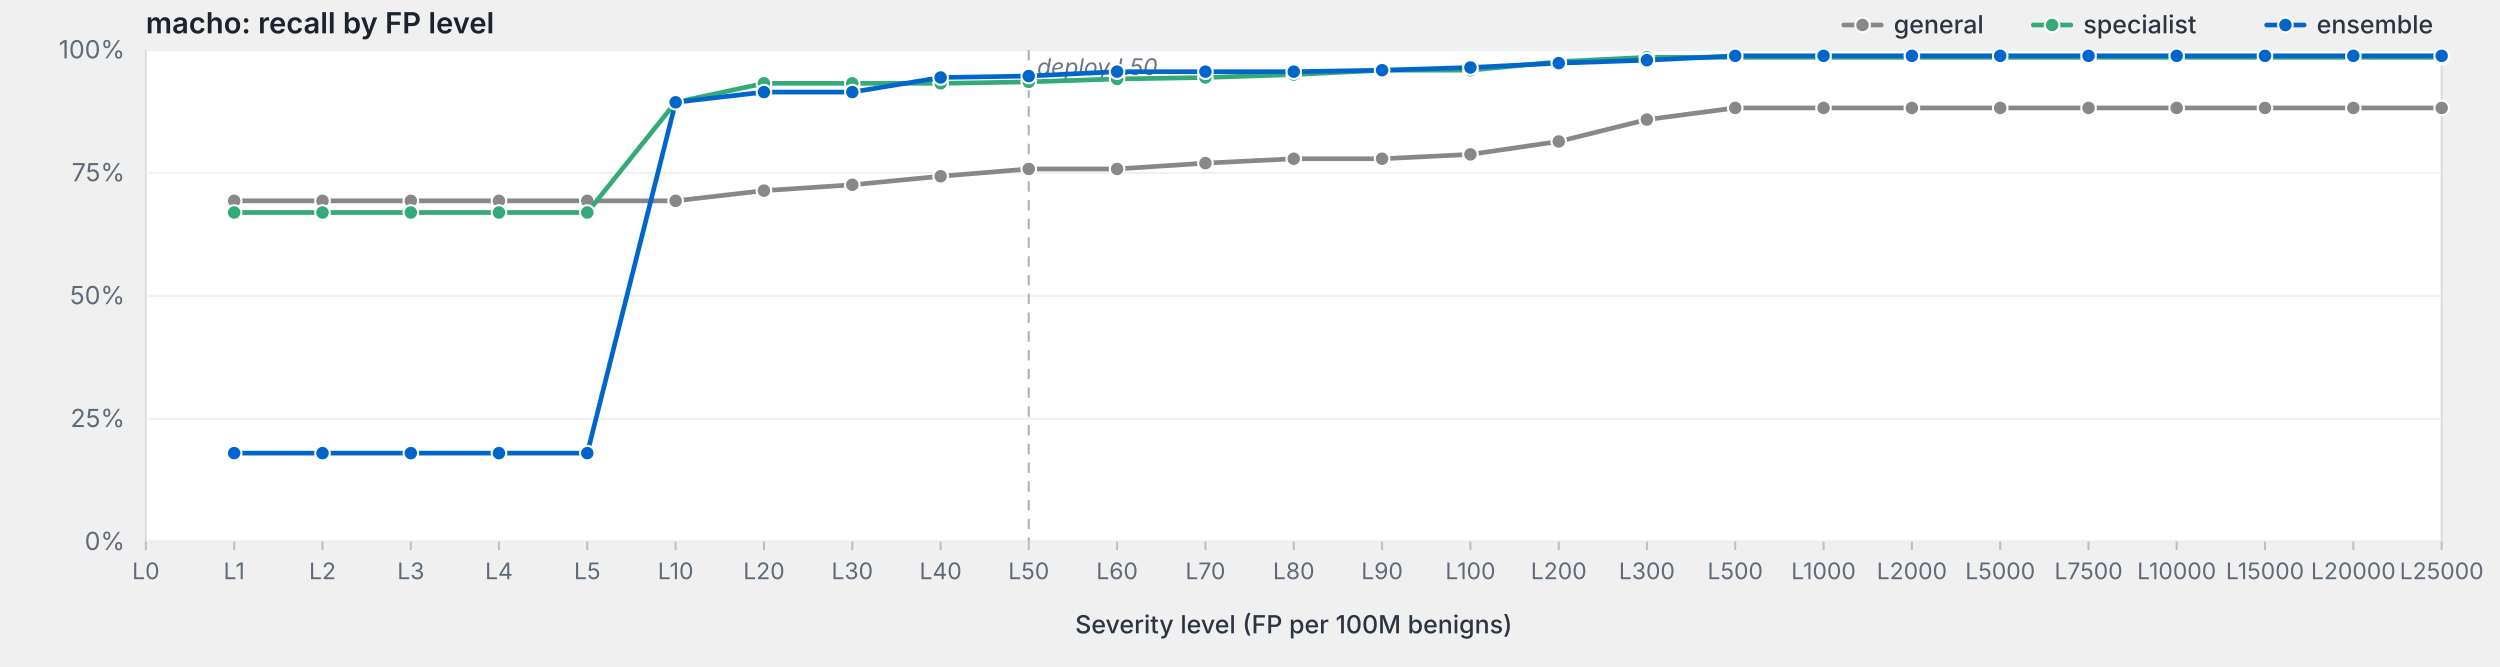
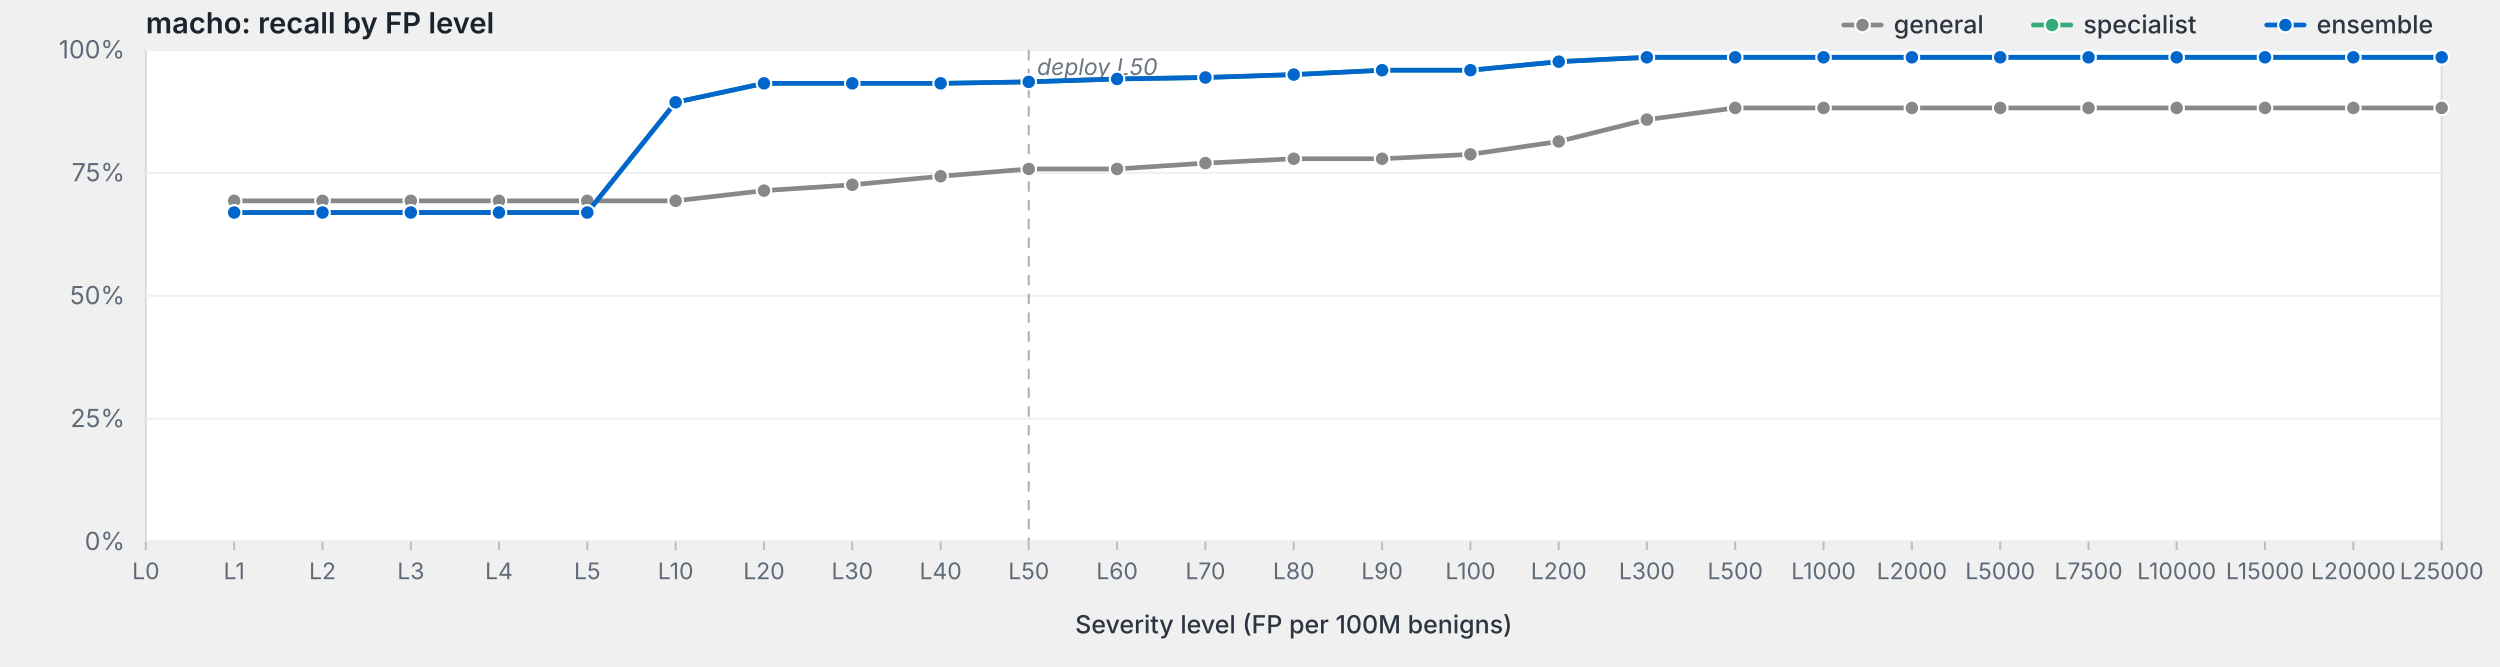
<svg xmlns="http://www.w3.org/2000/svg" viewBox="0 0 1200 320" width="1200" height="320" preserveAspectRatio="xMidYMid meet" role="img" aria-label="macho: recall by FP level">
  <style>svg { background: #fdfdfd; }.frame { fill: #fff; stroke: #d8dde3; stroke-width: 1; }.grid { stroke: #eef0f3; stroke-width: 1; }.tick { stroke: #b8bfc7; stroke-width: 1; }.axis-label { fill: #5f6b78; font-family: -apple-system, BlinkMacSystemFont, "Segoe UI", system-ui, sans-serif; font-size: 12px; }.x-label { fill: #5f6b78; font-family: -apple-system, BlinkMacSystemFont, "Segoe UI", system-ui, sans-serif; font-size: 11px; }.axis-title { fill: #2d3540; font-family: -apple-system, BlinkMacSystemFont, "Segoe UI", system-ui, sans-serif; font-size: 12px; font-weight: 500; }.title { fill: #1a232e; font-family: -apple-system, BlinkMacSystemFont, "Segoe UI", system-ui, sans-serif; font-size: 14px; font-weight: 600; }.deploy-marker { stroke: #aab2bd; stroke-width: 1; stroke-dasharray: 5,4; }.deploy-label { fill: #6b7480; font-family: -apple-system, BlinkMacSystemFont, "Segoe UI", system-ui, sans-serif; font-size: 11px; font-style: italic; }.curve { fill: none; stroke-width: 2.25; stroke-linejoin: round; stroke-linecap: round; }.marker { stroke: #fff; stroke-width: 1; }.legend-text { fill: #2d3540; font-family: -apple-system, BlinkMacSystemFont, "Segoe UI", system-ui, sans-serif; font-size: 12px; font-weight: 500; }</style>
  <text class="title" x="70" y="16">macho: recall by FP level</text>
  <rect class="frame" x="70" y="24" width="1102" height="236" />
  <line class="grid" x1="70" y1="260.0" x2="1172" y2="260.0" />
  <text class="axis-label" x="60" y="264.0" text-anchor="end">0%</text>
  <line class="grid" x1="70" y1="201.0" x2="1172" y2="201.0" />
  <text class="axis-label" x="60" y="205.0" text-anchor="end">25%</text>
  <line class="grid" x1="70" y1="142.0" x2="1172" y2="142.0" />
  <text class="axis-label" x="60" y="146.0" text-anchor="end">50%</text>
  <line class="grid" x1="70" y1="83.0" x2="1172" y2="83.0" />
  <text class="axis-label" x="60" y="87.0" text-anchor="end">75%</text>
  <line class="grid" x1="70" y1="24.0" x2="1172" y2="24.0" />
  <text class="axis-label" x="60" y="28.0" text-anchor="end">100%</text>
  <line class="deploy-marker" x1="493.8" y1="24" x2="493.8" y2="260" />
  <text class="deploy-label" x="497.8" y="36" text-anchor="start">deploy L50</text>
  <line class="tick" x1="70.0" y1="260" x2="70.0" y2="264" />
  <text class="x-label" x="70.0" y="278" text-anchor="middle">L0</text>
  <line class="tick" x1="112.4" y1="260" x2="112.4" y2="264" />
  <text class="x-label" x="112.4" y="278" text-anchor="middle">L1</text>
  <line class="tick" x1="154.8" y1="260" x2="154.8" y2="264" />
  <text class="x-label" x="154.8" y="278" text-anchor="middle">L2</text>
  <line class="tick" x1="197.2" y1="260" x2="197.2" y2="264" />
  <text class="x-label" x="197.2" y="278" text-anchor="middle">L3</text>
  <line class="tick" x1="239.5" y1="260" x2="239.5" y2="264" />
  <text class="x-label" x="239.5" y="278" text-anchor="middle">L4</text>
  <line class="tick" x1="281.9" y1="260" x2="281.9" y2="264" />
  <text class="x-label" x="281.9" y="278" text-anchor="middle">L5</text>
  <line class="tick" x1="324.3" y1="260" x2="324.3" y2="264" />
  <text class="x-label" x="324.3" y="278" text-anchor="middle">L10</text>
  <line class="tick" x1="366.7" y1="260" x2="366.7" y2="264" />
  <text class="x-label" x="366.7" y="278" text-anchor="middle">L20</text>
  <line class="tick" x1="409.1" y1="260" x2="409.1" y2="264" />
  <text class="x-label" x="409.1" y="278" text-anchor="middle">L30</text>
  <line class="tick" x1="451.5" y1="260" x2="451.5" y2="264" />
  <text class="x-label" x="451.5" y="278" text-anchor="middle">L40</text>
  <line class="tick" x1="493.8" y1="260" x2="493.8" y2="264" />
  <text class="x-label" x="493.8" y="278" text-anchor="middle">L50</text>
  <line class="tick" x1="536.2" y1="260" x2="536.2" y2="264" />
  <text class="x-label" x="536.2" y="278" text-anchor="middle">L60</text>
  <line class="tick" x1="578.6" y1="260" x2="578.6" y2="264" />
  <text class="x-label" x="578.6" y="278" text-anchor="middle">L70</text>
  <line class="tick" x1="621.0" y1="260" x2="621.0" y2="264" />
  <text class="x-label" x="621.0" y="278" text-anchor="middle">L80</text>
  <line class="tick" x1="663.4" y1="260" x2="663.4" y2="264" />
  <text class="x-label" x="663.4" y="278" text-anchor="middle">L90</text>
  <line class="tick" x1="705.8" y1="260" x2="705.8" y2="264" />
  <text class="x-label" x="705.8" y="278" text-anchor="middle">L100</text>
  <line class="tick" x1="748.2" y1="260" x2="748.2" y2="264" />
  <text class="x-label" x="748.2" y="278" text-anchor="middle">L200</text>
  <line class="tick" x1="790.5" y1="260" x2="790.5" y2="264" />
  <text class="x-label" x="790.5" y="278" text-anchor="middle">L300</text>
  <line class="tick" x1="832.9" y1="260" x2="832.9" y2="264" />
  <text class="x-label" x="832.9" y="278" text-anchor="middle">L500</text>
  <line class="tick" x1="875.3" y1="260" x2="875.3" y2="264" />
  <text class="x-label" x="875.3" y="278" text-anchor="middle">L1000</text>
  <line class="tick" x1="917.7" y1="260" x2="917.7" y2="264" />
  <text class="x-label" x="917.7" y="278" text-anchor="middle">L2000</text>
  <line class="tick" x1="960.1" y1="260" x2="960.1" y2="264" />
  <text class="x-label" x="960.1" y="278" text-anchor="middle">L5000</text>
  <line class="tick" x1="1002.5" y1="260" x2="1002.5" y2="264" />
  <text class="x-label" x="1002.5" y="278" text-anchor="middle">L7500</text>
  <line class="tick" x1="1044.8" y1="260" x2="1044.8" y2="264" />
  <text class="x-label" x="1044.8" y="278" text-anchor="middle">L10000</text>
  <line class="tick" x1="1087.2" y1="260" x2="1087.2" y2="264" />
  <text class="x-label" x="1087.2" y="278" text-anchor="middle">L15000</text>
  <line class="tick" x1="1129.6" y1="260" x2="1129.6" y2="264" />
  <text class="x-label" x="1129.6" y="278" text-anchor="middle">L20000</text>
  <line class="tick" x1="1172.0" y1="260" x2="1172.0" y2="264" />
  <text class="x-label" x="1172.0" y="278" text-anchor="middle">L25000</text>
  <text class="axis-title" x="621.0" y="304" text-anchor="middle">Severity level (FP per 100M benigns)</text>
  <path class="curve" d="M112.4,96.4 L154.8,96.4 L197.2,96.4 L239.5,96.4 L281.9,96.4 L324.3,96.4 L366.7,91.5 L409.1,88.7 L451.5,84.6 L493.8,81.1 L536.2,81.1 L578.6,78.3 L621.0,76.2 L663.4,76.2 L705.8,74.1 L748.2,67.9 L790.5,57.4 L832.9,51.8 L875.3,51.8 L917.7,51.8 L960.1,51.8 L1002.5,51.8 L1044.8,51.8 L1087.2,51.8 L1129.6,51.8 L1172.0,51.8" stroke="#888" />
  <circle class="marker" cx="112.4" cy="96.4" r="3.5" fill="#888" />
  <circle class="marker" cx="154.8" cy="96.4" r="3.5" fill="#888" />
  <circle class="marker" cx="197.2" cy="96.4" r="3.5" fill="#888" />
  <circle class="marker" cx="239.5" cy="96.4" r="3.5" fill="#888" />
  <circle class="marker" cx="281.9" cy="96.4" r="3.5" fill="#888" />
  <circle class="marker" cx="324.3" cy="96.4" r="3.5" fill="#888" />
  <circle class="marker" cx="366.7" cy="91.5" r="3.5" fill="#888" />
  <circle class="marker" cx="409.1" cy="88.7" r="3.5" fill="#888" />
  <circle class="marker" cx="451.5" cy="84.6" r="3.5" fill="#888" />
  <circle class="marker" cx="493.8" cy="81.1" r="3.5" fill="#888" />
  <circle class="marker" cx="536.2" cy="81.1" r="3.5" fill="#888" />
  <circle class="marker" cx="578.6" cy="78.3" r="3.5" fill="#888" />
  <circle class="marker" cx="621.0" cy="76.2" r="3.5" fill="#888" />
  <circle class="marker" cx="663.4" cy="76.2" r="3.5" fill="#888" />
  <circle class="marker" cx="705.8" cy="74.1" r="3.5" fill="#888" />
  <circle class="marker" cx="748.2" cy="67.9" r="3.5" fill="#888" />
  <circle class="marker" cx="790.5" cy="57.4" r="3.5" fill="#888" />
  <circle class="marker" cx="832.9" cy="51.8" r="3.5" fill="#888" />
  <circle class="marker" cx="875.3" cy="51.8" r="3.5" fill="#888" />
  <circle class="marker" cx="917.7" cy="51.8" r="3.5" fill="#888" />
  <circle class="marker" cx="960.1" cy="51.8" r="3.5" fill="#888" />
  <circle class="marker" cx="1002.5" cy="51.8" r="3.5" fill="#888" />
  <circle class="marker" cx="1044.8" cy="51.8" r="3.5" fill="#888" />
  <circle class="marker" cx="1087.2" cy="51.8" r="3.5" fill="#888" />
  <circle class="marker" cx="1129.6" cy="51.8" r="3.5" fill="#888" />
  <circle class="marker" cx="1172.0" cy="51.8" r="3.5" fill="#888" />
  <path class="curve" d="M112.4,102.0 L154.8,102.0 L197.2,102.0 L239.5,102.0 L281.9,102.0 L324.3,49.1 L366.7,40.0 L409.1,40.0 L451.5,40.0 L493.8,39.3 L536.2,37.9 L578.6,37.2 L621.0,35.8 L663.4,33.7 L705.8,33.7 L748.2,29.6 L790.5,27.5 L832.9,27.5 L875.3,27.5 L917.7,27.5 L960.1,27.5 L1002.5,27.5 L1044.8,27.5 L1087.2,27.5 L1129.6,27.5 L1172.0,27.5" stroke="#3a7" />
  <circle class="marker" cx="112.4" cy="102.0" r="3.5" fill="#3a7" />
  <circle class="marker" cx="154.8" cy="102.0" r="3.5" fill="#3a7" />
  <circle class="marker" cx="197.2" cy="102.0" r="3.5" fill="#3a7" />
  <circle class="marker" cx="239.5" cy="102.0" r="3.5" fill="#3a7" />
  <circle class="marker" cx="281.9" cy="102.0" r="3.5" fill="#3a7" />
  <circle class="marker" cx="324.3" cy="49.1" r="3.5" fill="#3a7" />
  <circle class="marker" cx="366.7" cy="40.0" r="3.5" fill="#3a7" />
  <circle class="marker" cx="409.1" cy="40.0" r="3.5" fill="#3a7" />
  <circle class="marker" cx="451.5" cy="40.0" r="3.5" fill="#3a7" />
  <circle class="marker" cx="493.8" cy="39.3" r="3.5" fill="#3a7" />
  <circle class="marker" cx="536.2" cy="37.9" r="3.5" fill="#3a7" />
  <circle class="marker" cx="578.6" cy="37.2" r="3.5" fill="#3a7" />
  <circle class="marker" cx="621.0" cy="35.8" r="3.5" fill="#3a7" />
  <circle class="marker" cx="663.4" cy="33.7" r="3.5" fill="#3a7" />
  <circle class="marker" cx="705.8" cy="33.7" r="3.5" fill="#3a7" />
  <circle class="marker" cx="748.2" cy="29.6" r="3.5" fill="#3a7" />
  <circle class="marker" cx="790.5" cy="27.5" r="3.5" fill="#3a7" />
  <circle class="marker" cx="832.9" cy="27.5" r="3.5" fill="#3a7" />
  <circle class="marker" cx="875.3" cy="27.5" r="3.5" fill="#3a7" />
  <circle class="marker" cx="917.7" cy="27.5" r="3.5" fill="#3a7" />
  <circle class="marker" cx="960.1" cy="27.5" r="3.5" fill="#3a7" />
  <circle class="marker" cx="1002.5" cy="27.5" r="3.5" fill="#3a7" />
  <circle class="marker" cx="1044.8" cy="27.5" r="3.5" fill="#3a7" />
  <circle class="marker" cx="1087.2" cy="27.5" r="3.5" fill="#3a7" />
  <circle class="marker" cx="1129.6" cy="27.5" r="3.5" fill="#3a7" />
  <circle class="marker" cx="1172.0" cy="27.5" r="3.5" fill="#3a7" />
-   <path class="curve" d="M112.4,217.5 L154.8,217.5 L197.2,217.5 L239.5,217.5 L281.9,217.5 L324.3,49.1 L366.7,44.2 L409.1,44.2 L451.5,37.2 L493.8,36.5 L536.2,34.4 L578.6,34.4 L621.0,34.4 L663.4,33.7 L705.8,32.4 L748.2,30.3 L790.5,28.9 L832.9,26.8 L875.3,26.8 L917.7,26.8 L960.1,26.8 L1002.5,26.8 L1044.8,26.8 L1087.2,26.8 L1129.6,26.8 L1172.0,26.8" stroke="#06c" />
-   <circle class="marker" cx="112.4" cy="217.5" r="3.5" fill="#06c" />
-   <circle class="marker" cx="154.8" cy="217.5" r="3.5" fill="#06c" />
-   <circle class="marker" cx="197.2" cy="217.5" r="3.5" fill="#06c" />
-   <circle class="marker" cx="239.5" cy="217.5" r="3.5" fill="#06c" />
-   <circle class="marker" cx="281.9" cy="217.5" r="3.5" fill="#06c" />
+   <path class="curve" d="M112.4,102.0 L154.8,102.0 L197.2,102.0 L239.5,102.0 L281.9,102.0 L324.3,49.1 L366.7,40.0 L409.1,40.0 L451.5,40.0 L493.8,39.3 L536.2,37.9 L578.6,37.2 L621.0,35.8 L663.4,33.7 L705.8,33.7 L748.2,29.6 L790.5,27.5 L832.9,27.5 L875.3,27.5 L917.7,27.5 L960.1,27.5 L1002.5,27.5 L1044.8,27.5 L1087.2,27.5 L1129.6,27.5 L1172.0,27.5" stroke="#06c" />
+   <circle class="marker" cx="112.4" cy="102.0" r="3.5" fill="#06c" />
+   <circle class="marker" cx="154.8" cy="102.0" r="3.5" fill="#06c" />
+   <circle class="marker" cx="197.2" cy="102.0" r="3.5" fill="#06c" />
+   <circle class="marker" cx="239.5" cy="102.0" r="3.5" fill="#06c" />
+   <circle class="marker" cx="281.9" cy="102.0" r="3.5" fill="#06c" />
  <circle class="marker" cx="324.3" cy="49.1" r="3.5" fill="#06c" />
-   <circle class="marker" cx="366.7" cy="44.2" r="3.5" fill="#06c" />
-   <circle class="marker" cx="409.1" cy="44.2" r="3.5" fill="#06c" />
-   <circle class="marker" cx="451.5" cy="37.2" r="3.5" fill="#06c" />
-   <circle class="marker" cx="493.8" cy="36.5" r="3.5" fill="#06c" />
-   <circle class="marker" cx="536.2" cy="34.4" r="3.5" fill="#06c" />
-   <circle class="marker" cx="578.6" cy="34.4" r="3.5" fill="#06c" />
-   <circle class="marker" cx="621.0" cy="34.4" r="3.5" fill="#06c" />
+   <circle class="marker" cx="366.7" cy="40.0" r="3.5" fill="#06c" />
+   <circle class="marker" cx="409.1" cy="40.0" r="3.5" fill="#06c" />
+   <circle class="marker" cx="451.5" cy="40.0" r="3.5" fill="#06c" />
+   <circle class="marker" cx="493.8" cy="39.3" r="3.5" fill="#06c" />
+   <circle class="marker" cx="536.2" cy="37.9" r="3.5" fill="#06c" />
+   <circle class="marker" cx="578.6" cy="37.2" r="3.5" fill="#06c" />
+   <circle class="marker" cx="621.0" cy="35.8" r="3.5" fill="#06c" />
  <circle class="marker" cx="663.4" cy="33.7" r="3.5" fill="#06c" />
-   <circle class="marker" cx="705.8" cy="32.4" r="3.5" fill="#06c" />
-   <circle class="marker" cx="748.2" cy="30.3" r="3.5" fill="#06c" />
-   <circle class="marker" cx="790.5" cy="28.9" r="3.5" fill="#06c" />
-   <circle class="marker" cx="832.9" cy="26.8" r="3.5" fill="#06c" />
-   <circle class="marker" cx="875.3" cy="26.8" r="3.5" fill="#06c" />
-   <circle class="marker" cx="917.7" cy="26.8" r="3.5" fill="#06c" />
-   <circle class="marker" cx="960.1" cy="26.8" r="3.5" fill="#06c" />
-   <circle class="marker" cx="1002.5" cy="26.8" r="3.5" fill="#06c" />
-   <circle class="marker" cx="1044.8" cy="26.8" r="3.5" fill="#06c" />
-   <circle class="marker" cx="1087.2" cy="26.8" r="3.5" fill="#06c" />
-   <circle class="marker" cx="1129.6" cy="26.8" r="3.5" fill="#06c" />
-   <circle class="marker" cx="1172.0" cy="26.8" r="3.5" fill="#06c" />
+   <circle class="marker" cx="705.8" cy="33.7" r="3.5" fill="#06c" />
+   <circle class="marker" cx="748.2" cy="29.6" r="3.5" fill="#06c" />
+   <circle class="marker" cx="790.5" cy="27.5" r="3.5" fill="#06c" />
+   <circle class="marker" cx="832.9" cy="27.5" r="3.5" fill="#06c" />
+   <circle class="marker" cx="875.3" cy="27.5" r="3.5" fill="#06c" />
+   <circle class="marker" cx="917.7" cy="27.5" r="3.5" fill="#06c" />
+   <circle class="marker" cx="960.1" cy="27.5" r="3.5" fill="#06c" />
+   <circle class="marker" cx="1002.5" cy="27.5" r="3.5" fill="#06c" />
+   <circle class="marker" cx="1044.8" cy="27.5" r="3.5" fill="#06c" />
+   <circle class="marker" cx="1087.2" cy="27.5" r="3.5" fill="#06c" />
+   <circle class="marker" cx="1129.6" cy="27.5" r="3.5" fill="#06c" />
+   <circle class="marker" cx="1172.0" cy="27.5" r="3.5" fill="#06c" />
  <line x1="1088.0" y1="12.0" x2="1106.0" y2="12.0" stroke="#06c" stroke-width="2.25" stroke-linecap="round" />
  <circle cx="1097.0" cy="12.0" r="3.5" fill="#06c" stroke="#fff" stroke-width="1" />
  <text class="legend-text" x="1112.0" y="16.0">ensemble</text>
  <line x1="976.0" y1="12.0" x2="994.0" y2="12.0" stroke="#3a7" stroke-width="2.25" stroke-linecap="round" />
  <circle cx="985.0" cy="12.0" r="3.5" fill="#3a7" stroke="#fff" stroke-width="1" />
  <text class="legend-text" x="1000.0" y="16.0">specialist</text>
  <line x1="885.0" y1="12.0" x2="903.0" y2="12.0" stroke="#888" stroke-width="2.25" stroke-linecap="round" />
  <circle cx="894.0" cy="12.0" r="3.5" fill="#888" stroke="#fff" stroke-width="1" />
  <text class="legend-text" x="909.0" y="16.0">general</text>
</svg>
